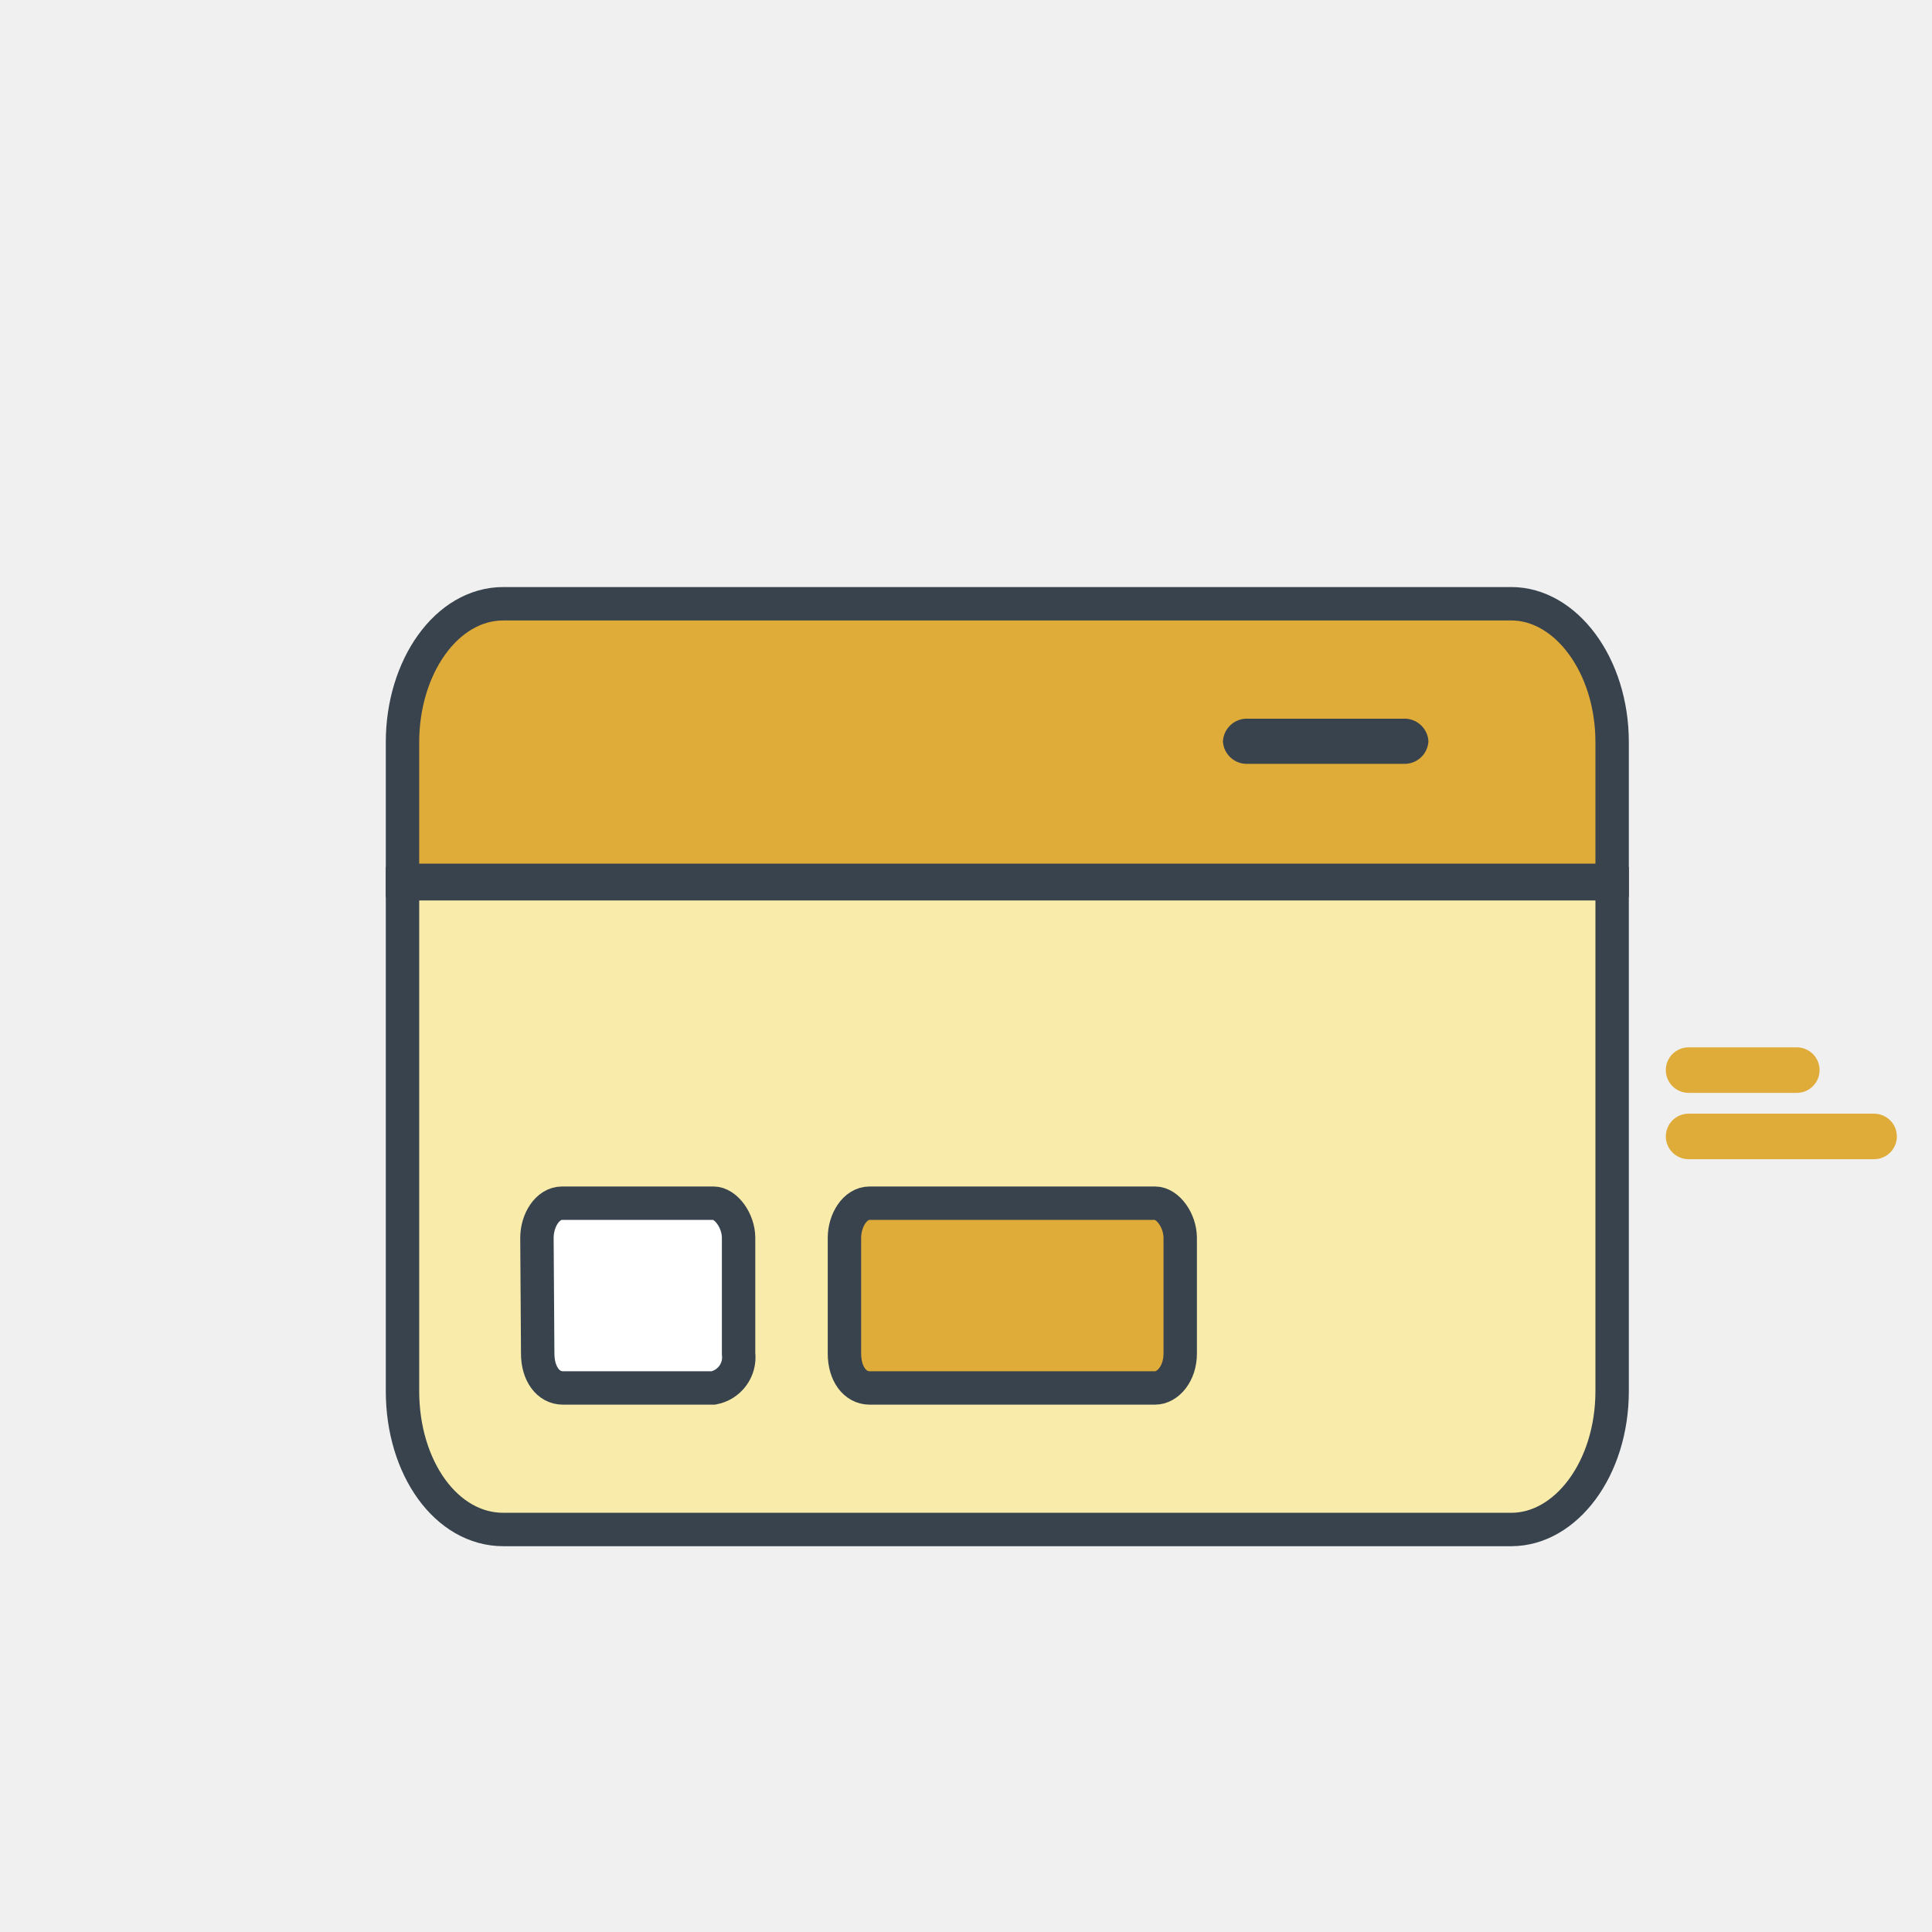
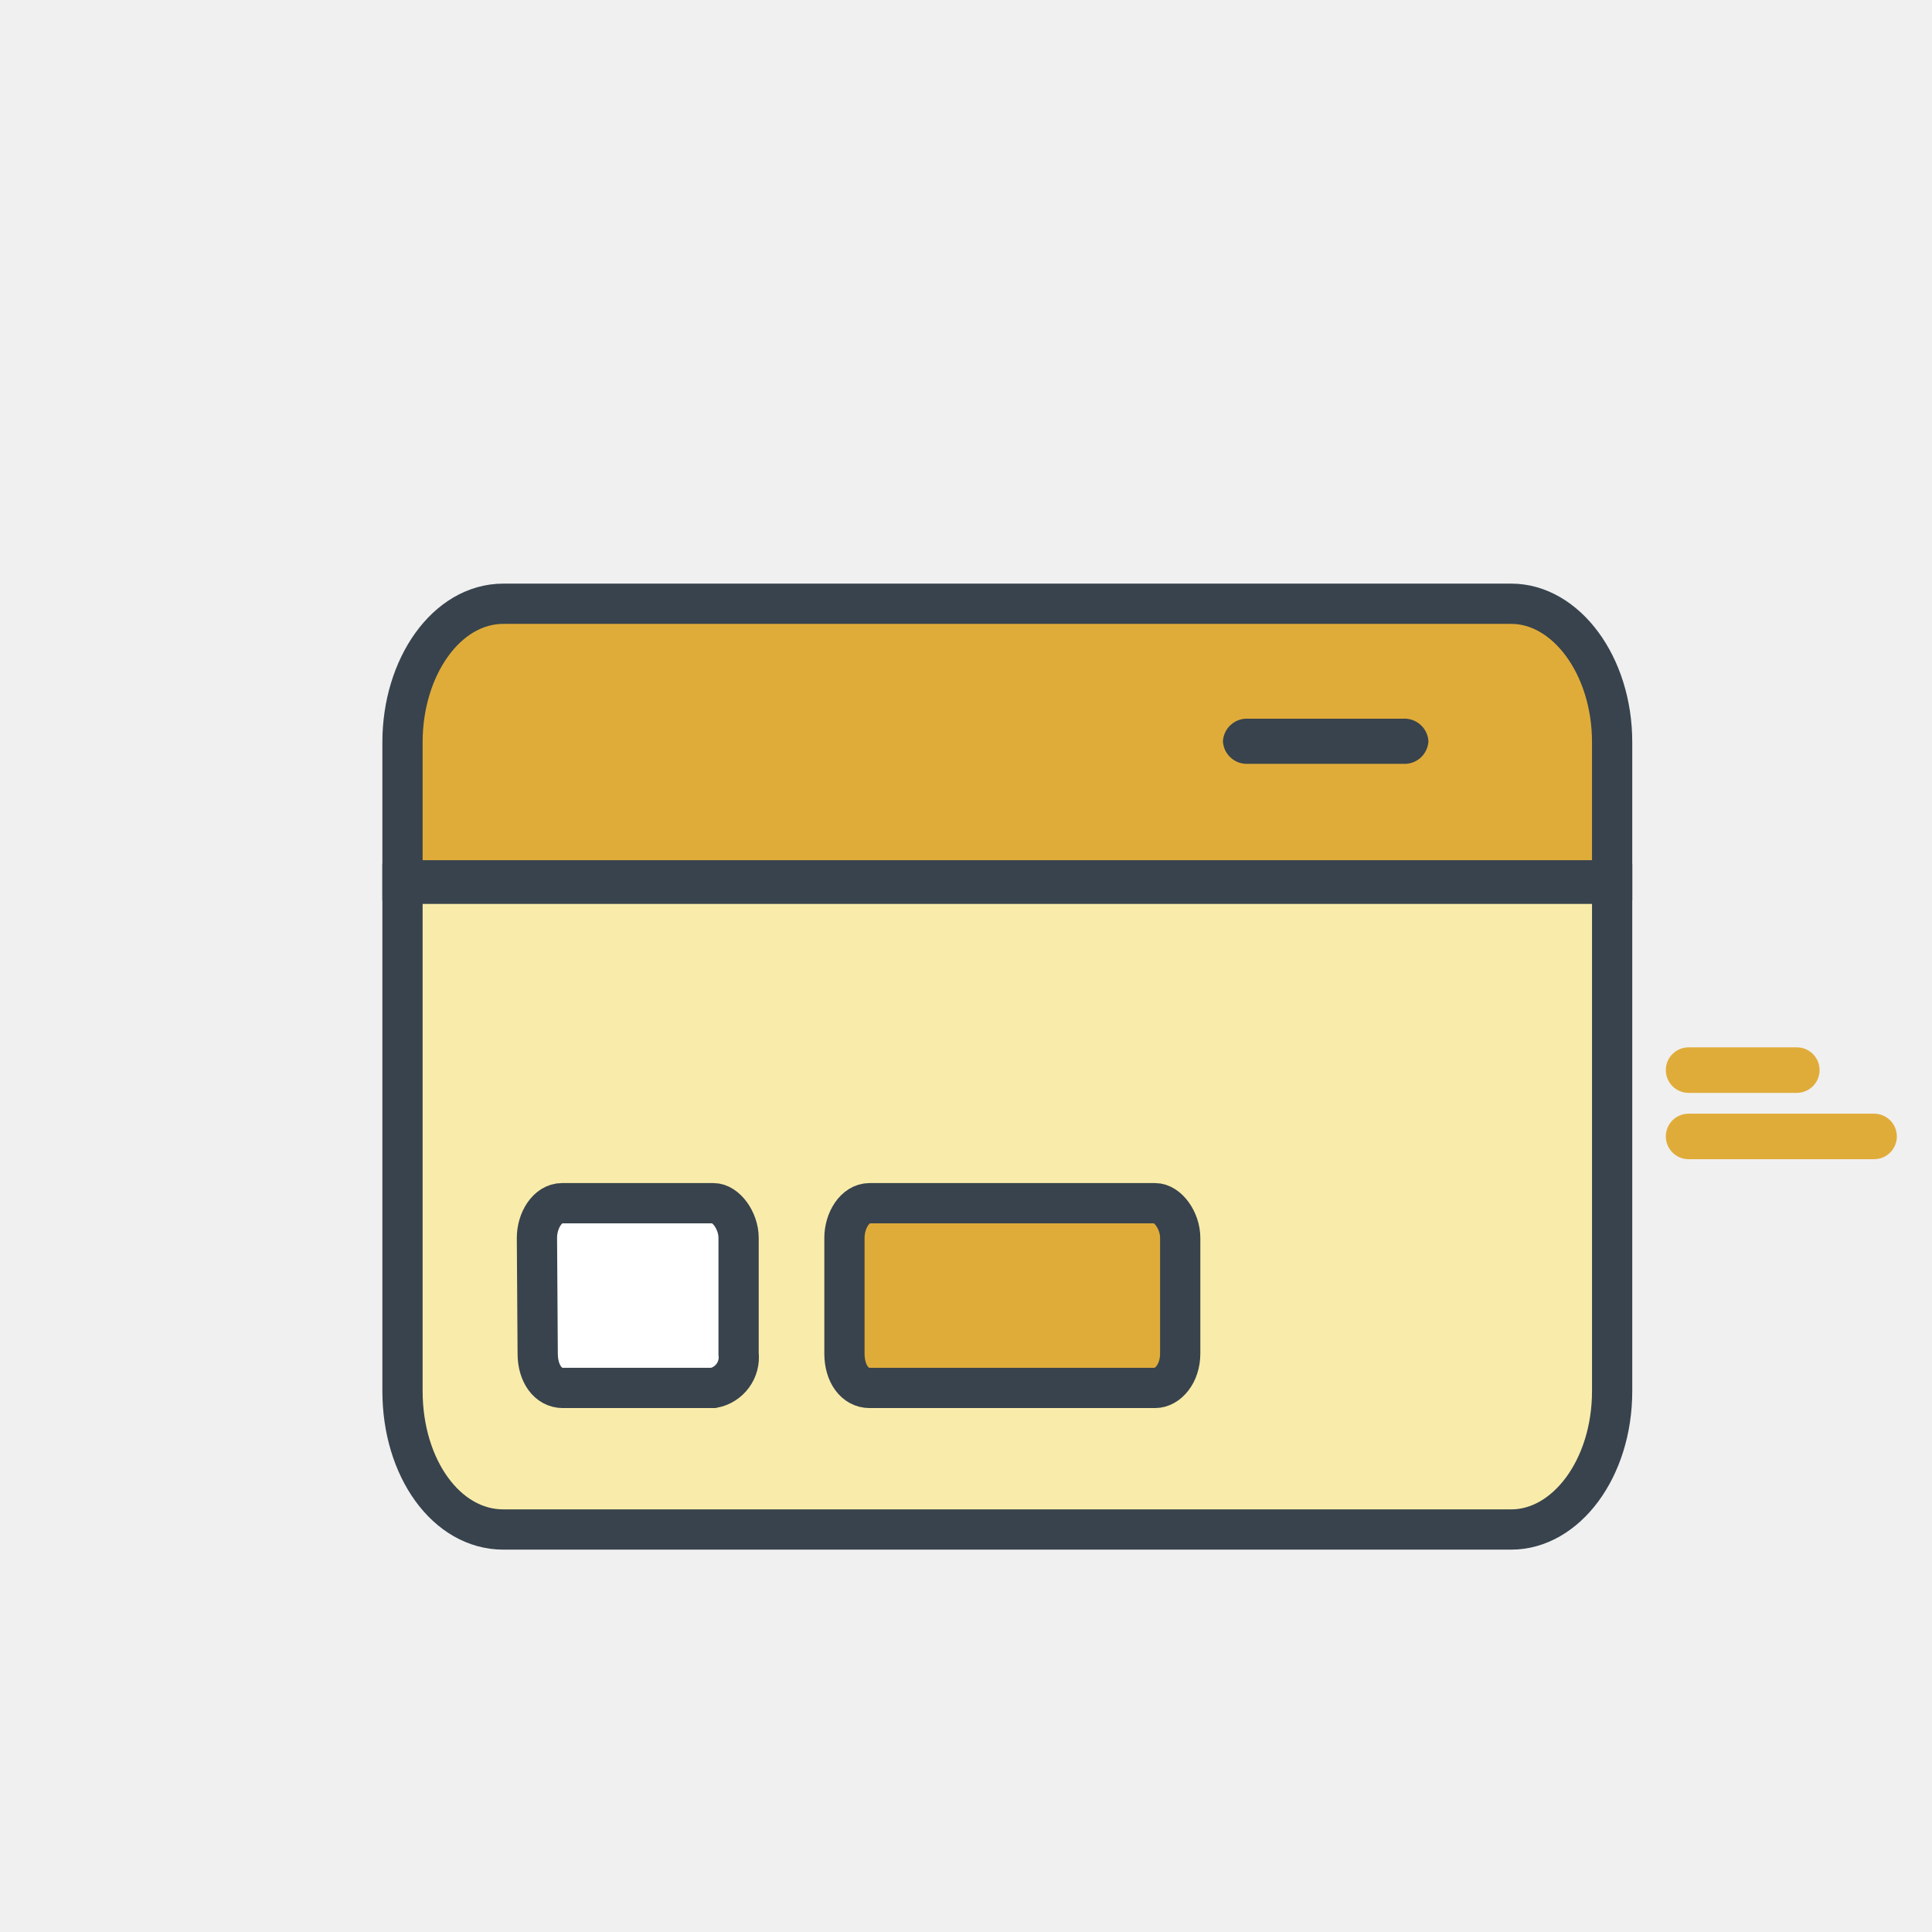
<svg xmlns="http://www.w3.org/2000/svg" width="48" height="48" viewBox="0 0 48 48" fill="none">
-   <path d="M10 34.56C10 36.476 11.094 38 12.505 38H37.547C38.901 38 40.053 36.495 40.053 34.56V21.957H10V34.56Z" fill="#F9ECAA" stroke="#38434D" stroke-width="0.83" />
-   <path d="M20.98 30.755C20.98 30.324 21.24 29.893 21.604 29.893H28.698C29.014 29.893 29.322 30.324 29.322 30.755V33.63C29.322 34.128 29.014 34.483 28.698 34.483H21.604C21.24 34.483 20.98 34.128 20.98 33.63V30.755Z" fill="#E0AC39" stroke="#38434D" stroke-width="0.83" />
-   <path d="M13.34 30.755C13.34 30.324 13.599 29.893 13.964 29.893H17.726C18.034 29.893 18.35 30.324 18.35 30.755V33.63C18.373 33.825 18.322 34.021 18.206 34.179C18.09 34.337 17.919 34.446 17.726 34.483H13.983C13.618 34.483 13.359 34.128 13.359 33.63L13.34 30.755Z" fill="white" stroke="#38434D" stroke-width="0.83" />
-   <path d="M40.053 18.44C40.053 16.524 38.901 15 37.547 15H12.505C11.094 15 10 16.572 10 18.44V21.871H40.053V18.44Z" fill="#E0AC39" stroke="#38434D" stroke-width="0.83" />
+   <path d="M10 34.56C10 36.476 11.094 38 12.505 38H37.547C38.901 38 40.053 36.495 40.053 34.56V21.957H10V34.56Z" fill="#F9ECAA" stroke="#38434D" strokeWidth="0.83" />
+   <path d="M20.98 30.755C20.98 30.324 21.24 29.893 21.604 29.893H28.698C29.014 29.893 29.322 30.324 29.322 30.755V33.63C29.322 34.128 29.014 34.483 28.698 34.483H21.604C21.24 34.483 20.98 34.128 20.98 33.63V30.755Z" fill="#E0AC39" stroke="#38434D" strokeWidth="0.83" />
+   <path d="M13.34 30.755C13.34 30.324 13.599 29.893 13.964 29.893H17.726C18.034 29.893 18.35 30.324 18.35 30.755V33.63C18.373 33.825 18.322 34.021 18.206 34.179C18.09 34.337 17.919 34.446 17.726 34.483H13.983C13.618 34.483 13.359 34.128 13.359 33.63L13.34 30.755Z" fill="white" stroke="#38434D" strokeWidth="0.83" />
+   <path d="M40.053 18.44C40.053 16.524 38.901 15 37.547 15H12.505C11.094 15 10 16.572 10 18.44V21.871H40.053V18.44Z" fill="#E0AC39" stroke="#38434D" strokeWidth="0.83" />
  <path d="M31.016 17.856H34.856C34.935 17.851 35.014 17.861 35.089 17.887C35.163 17.913 35.232 17.953 35.291 18.006C35.35 18.058 35.398 18.122 35.432 18.194C35.466 18.265 35.486 18.342 35.489 18.421C35.484 18.499 35.464 18.576 35.429 18.646C35.395 18.716 35.347 18.779 35.288 18.831C35.229 18.882 35.161 18.922 35.087 18.947C35.012 18.972 34.934 18.982 34.856 18.977H31.016C30.938 18.982 30.86 18.972 30.785 18.947C30.711 18.922 30.643 18.882 30.584 18.831C30.525 18.779 30.477 18.716 30.442 18.646C30.408 18.576 30.388 18.499 30.383 18.421C30.387 18.342 30.406 18.265 30.44 18.194C30.474 18.122 30.522 18.058 30.581 18.006C30.64 17.953 30.709 17.913 30.783 17.887C30.858 17.861 30.937 17.851 31.016 17.856Z" fill="#38434D" />
  <path d="M44.641 26.021H41.953C41.64 26.021 41.387 26.274 41.387 26.586C41.387 26.899 41.64 27.152 41.953 27.152H44.641C44.953 27.152 45.207 26.899 45.207 26.586C45.207 26.274 44.953 26.021 44.641 26.021Z" fill="#E0AC39" />
  <path d="M46.56 27.669H41.953C41.64 27.669 41.387 27.922 41.387 28.234C41.387 28.547 41.64 28.8 41.953 28.8H46.56C46.873 28.8 47.127 28.547 47.127 28.234C47.127 27.922 46.873 27.669 46.56 27.669Z" fill="#E0AC39" />
</svg>
